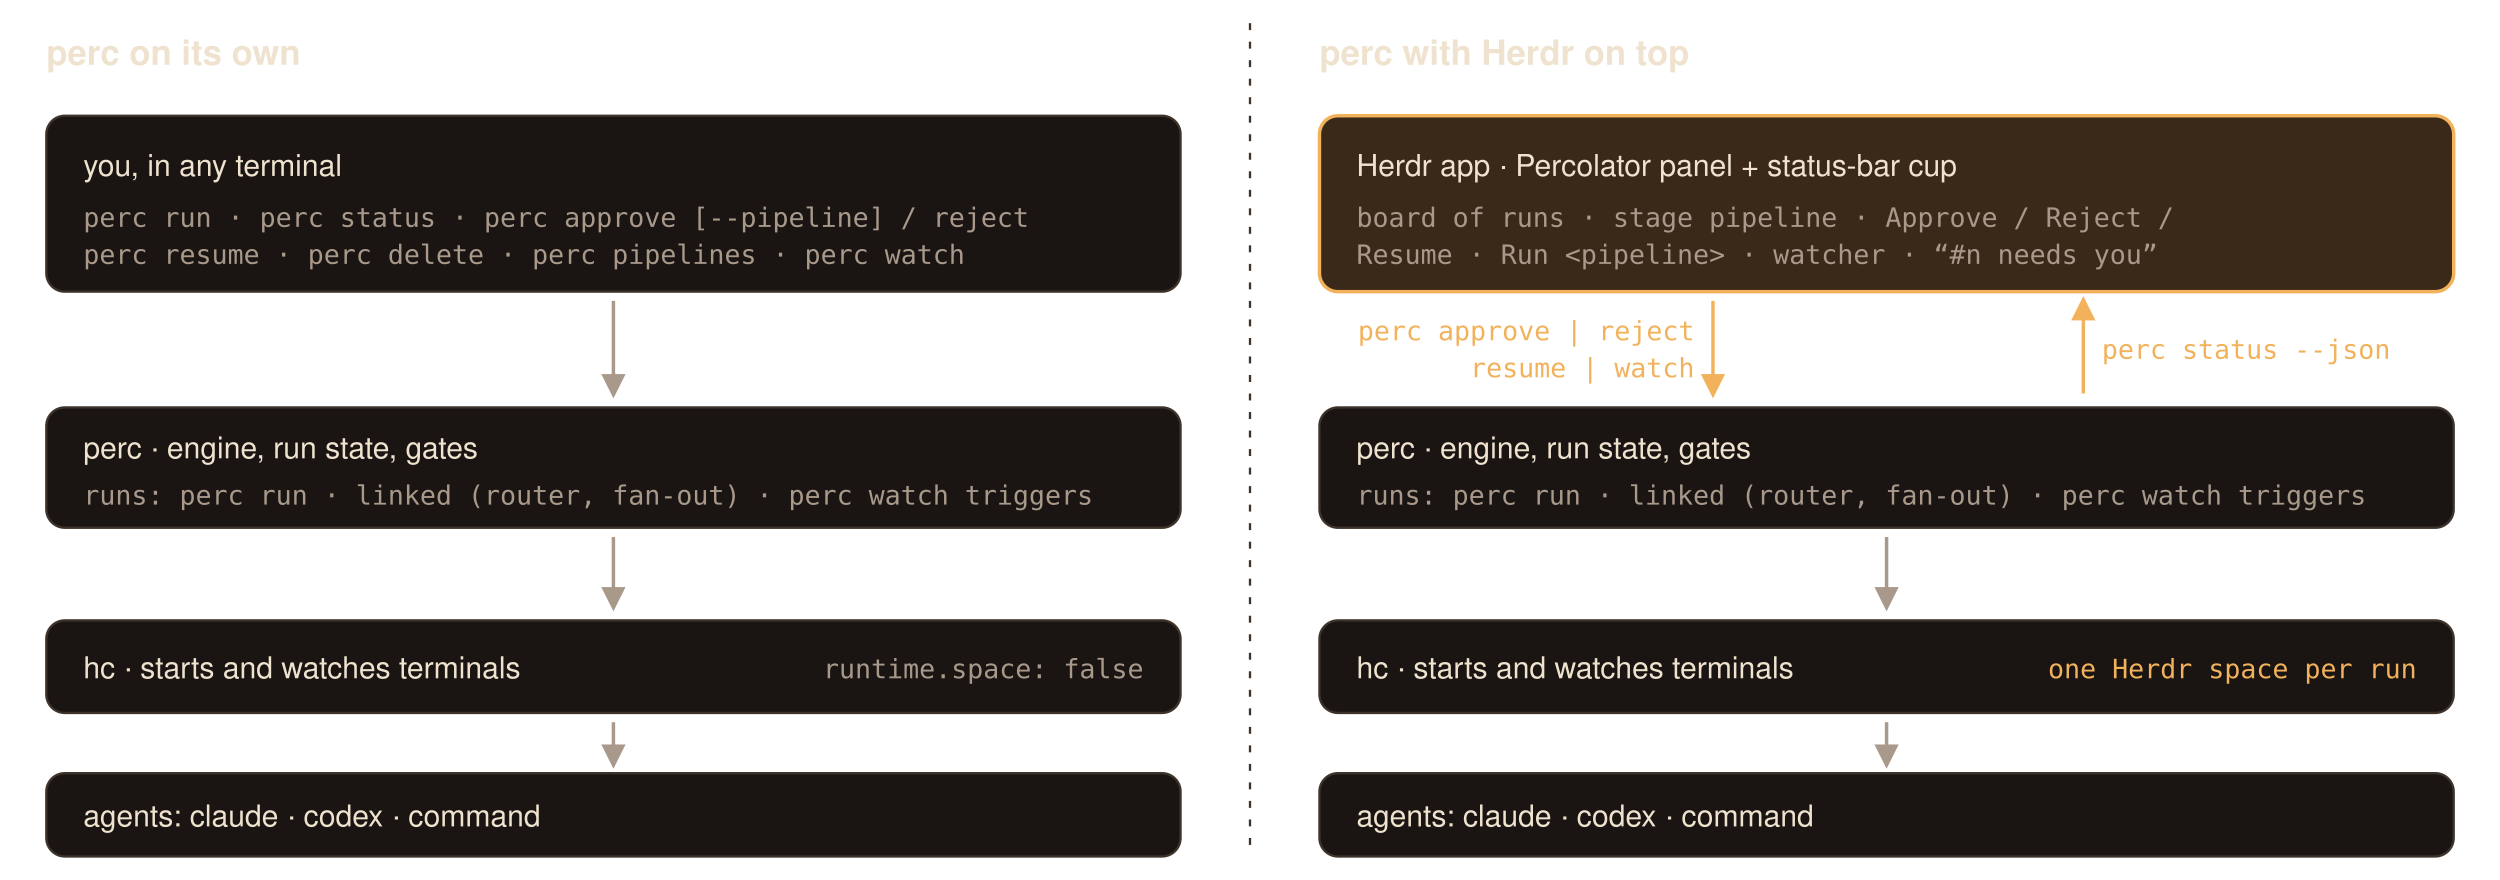
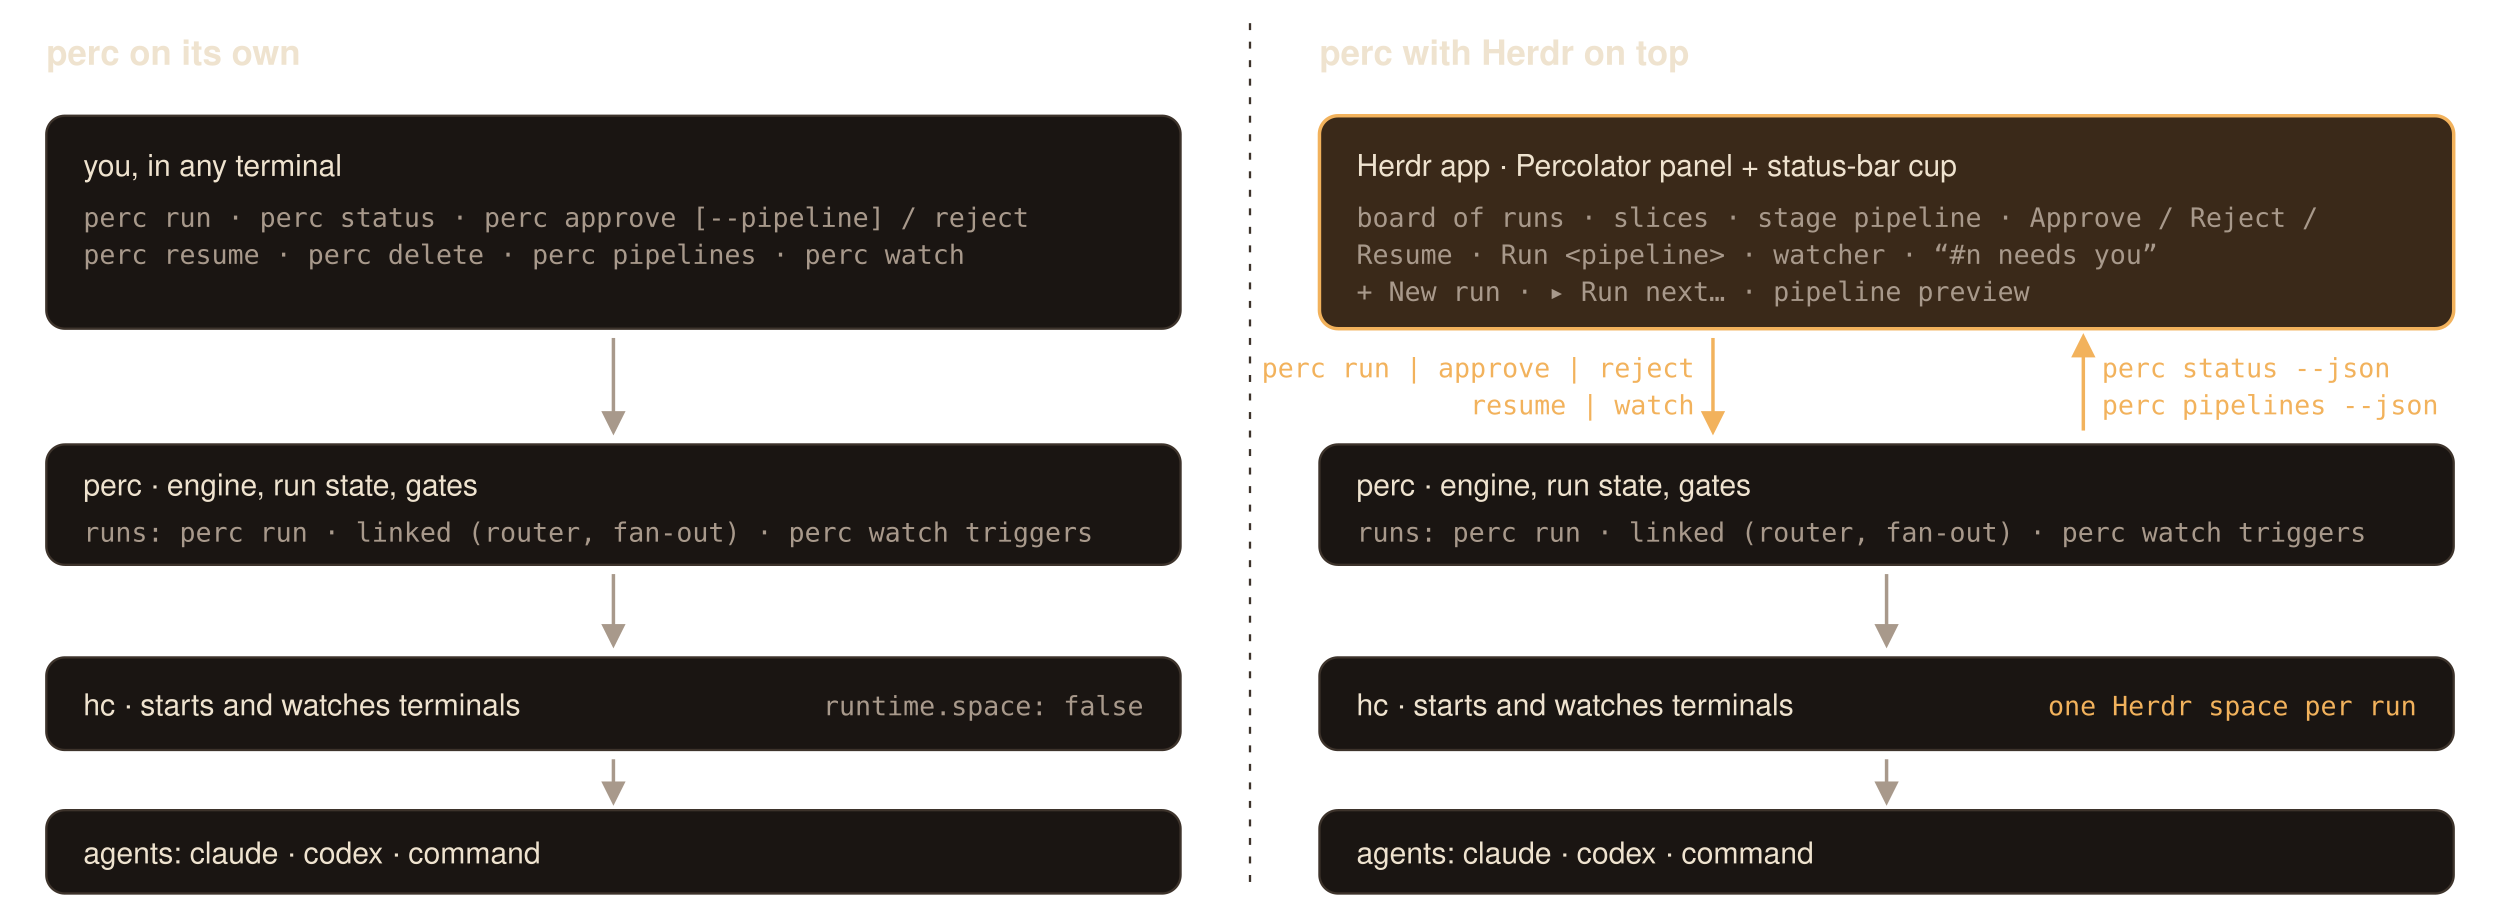
- <svg xmlns="http://www.w3.org/2000/svg" viewBox="0 0 1080 380" width="1080" height="380" role="img" aria-label="Two setups side by side. On its own you drive perc from a terminal: perc run, status, approve or reject (with --pipeline at a router's pick-pipeline gate), resume, delete, pipelines and watch. With Herdr, the panel and cup read perc status --json and run perc approve (with --pipeline from a Run pipeline button), reject, resume and watch for you. In both, perc starts runs from perc run, from a router's route step or a fan-out as linked runs, and from triggers while perc watch runs; hc and the agents are the same in both.">
+ <svg xmlns="http://www.w3.org/2000/svg" viewBox="0 0 1080 396" width="1080" height="396" role="img" aria-label="Two setups side by side. On its own you drive perc from a terminal: perc run, status, approve or reject (with --pipeline at a router's pick-pipeline gate), resume, delete, pipelines and watch. With Herdr, the panel and cup read perc status --json and perc pipelines --json, and run perc run (from + New run or Run next…), approve (with --pipeline from a Run pipeline button), reject, resume and watch for you. In both, perc starts runs from perc run, from a router's route step or a fan-out as linked runs, and from triggers while perc watch runs; hc and the agents are the same in both.">
  <style>
.ink{fill:#efe3cf}.mut{fill:#a8998b}.acc{fill:#f2b25c}.wait{fill:#f07a62}.pass{fill:#6f9cf0}.surf{fill:#1a1512}
.s-line{stroke:#3d332b}.s-mut{stroke:#a8998b}.s-acc{stroke:#f2b25c}.s-wait{stroke:#f07a62}.s-ink{stroke:#efe3cf}.s-pass{stroke:#6f9cf0}
.box{fill:#1a1512;stroke:#3d332b}.box-acc{fill:#3a2919;stroke:#f2b25c}
.t12{font:600 12px -apple-system, 'Segoe UI', Helvetica, Arial, sans-serif;letter-spacing:.06em}.t13{font:500 13px -apple-system, 'Segoe UI', Helvetica, Arial, sans-serif}.hd{font:700 15px -apple-system, 'Segoe UI', Helvetica, Arial, sans-serif}.tm{font:11.5px ui-monospace, SFMono-Regular, 'Cascadia Code', Consolas, monospace}
</style>
  <defs>
    <marker id="am" viewBox="0 0 10 10" refX="8" refY="5" markerWidth="7" markerHeight="7" orient="auto-start-reverse">
      <path d="M0 0L10 5L0 10z" class="mut" />
    </marker>
    <marker id="aa" viewBox="0 0 10 10" refX="8" refY="5" markerWidth="7" markerHeight="7" orient="auto-start-reverse">
      <path d="M0 0L10 5L0 10z" class="acc" />
    </marker>
    <marker id="aw" viewBox="0 0 10 10" refX="8" refY="5" markerWidth="7" markerHeight="7" orient="auto-start-reverse">
      <path d="M0 0L10 5L0 10z" class="wait" />
    </marker>
  </defs>
  <text x="20" y="28" class="hd ink">perc on its own</text>
  <text x="570" y="28" class="hd ink">perc with Herdr on top</text>
-   <line x1="540" y1="10" x2="540" y2="370" class="s-line" stroke-dasharray="3 5" />
-   <rect x="20" y="50" width="490" height="76" rx="8" class="box" />
+   <line x1="540" y1="10" x2="540" y2="386" class="s-line" stroke-dasharray="3 5" />
+   <rect x="20" y="50" width="490" height="92" rx="8" class="box" />
  <text x="36" y="76" class="t13 ink">you, in any terminal</text>
  <text x="36" y="98" class="tm mut">perc run · perc status · perc approve [--pipeline] / reject</text>
  <text x="36" y="114" class="tm mut">perc resume · perc delete · perc pipelines · perc watch</text>
-   <line x1="265" y1="130" x2="265" y2="170" class="s-mut" stroke-width="1.5" marker-end="url(#am)" />
-   <rect x="570" y="50" width="490" height="76" rx="8" class="box-acc" stroke-width="1.5" />
+   <line x1="265" y1="146" x2="265" y2="186" class="s-mut" stroke-width="1.5" marker-end="url(#am)" />
+   <rect x="570" y="50" width="490" height="92" rx="8" class="box-acc" stroke-width="1.5" />
  <text x="586" y="76" class="t13 ink">Herdr app · Percolator panel + status-bar cup</text>
-   <text x="586" y="98" class="tm mut">board of runs · stage pipeline · Approve / Reject /</text>
+   <text x="586" y="98" class="tm mut">board of runs · slices · stage pipeline · Approve / Reject /</text>
  <text x="586" y="114" class="tm mut">Resume · Run &lt;pipeline&gt; · watcher · “#n needs you”</text>
-   <line x1="740" y1="130" x2="740" y2="170" class="s-acc" stroke-width="1.5" marker-end="url(#aa)" />
-   <text x="732" y="147" class="tm acc" text-anchor="end">perc approve | reject</text>
-   <text x="732" y="163" class="tm acc" text-anchor="end">resume | watch</text>
-   <line x1="900" y1="170" x2="900" y2="130" class="s-acc" stroke-width="1.5" marker-end="url(#aa)" />
-   <text x="908" y="155" class="tm acc">perc status --json</text>
-   <rect x="20" y="176" width="490" height="52" rx="8" class="box" />
-   <text x="36" y="198" class="t13 ink">perc · engine, run state, gates</text>
-   <text x="36" y="218" class="tm mut">runs: perc run · linked (router, fan-out) · perc watch triggers</text>
-   <line x1="265" y1="232" x2="265" y2="262" class="s-mut" stroke-width="1.5" marker-end="url(#am)" />
-   <rect x="20" y="268" width="490" height="40" rx="8" class="box" />
-   <text x="36" y="293" class="t13 ink">hc · starts and watches terminals</text>
-   <line x1="265" y1="312" x2="265" y2="330" class="s-mut" stroke-width="1.5" marker-end="url(#am)" />
-   <rect x="20" y="334" width="490" height="36" rx="8" class="box" />
-   <text x="36" y="357" class="t13 ink">agents: claude · codex · command</text>
-   <rect x="570" y="176" width="490" height="52" rx="8" class="box" />
-   <text x="586" y="198" class="t13 ink">perc · engine, run state, gates</text>
-   <text x="586" y="218" class="tm mut">runs: perc run · linked (router, fan-out) · perc watch triggers</text>
-   <line x1="815" y1="232" x2="815" y2="262" class="s-mut" stroke-width="1.5" marker-end="url(#am)" />
-   <rect x="570" y="268" width="490" height="40" rx="8" class="box" />
-   <text x="586" y="293" class="t13 ink">hc · starts and watches terminals</text>
-   <line x1="815" y1="312" x2="815" y2="330" class="s-mut" stroke-width="1.5" marker-end="url(#am)" />
-   <rect x="570" y="334" width="490" height="36" rx="8" class="box" />
-   <text x="586" y="357" class="t13 ink">agents: claude · codex · command</text>
-   <text x="494" y="293" class="tm mut" text-anchor="end">runtime.space: false</text>
-   <text x="1044" y="293" class="tm acc" text-anchor="end">one Herdr space per run</text>
+   <text x="586" y="130" class="tm mut">+ New run · ▸ Run next… · pipeline preview</text>
+   <line x1="740" y1="146" x2="740" y2="186" class="s-acc" stroke-width="1.5" marker-end="url(#aa)" />
+   <text x="732" y="163" class="tm acc" text-anchor="end">perc run | approve | reject</text>
+   <text x="732" y="179" class="tm acc" text-anchor="end">resume | watch</text>
+   <line x1="900" y1="186" x2="900" y2="146" class="s-acc" stroke-width="1.5" marker-end="url(#aa)" />
+   <text x="908" y="163" class="tm acc">perc status --json</text>
+   <text x="908" y="179" class="tm acc">perc pipelines --json</text>
+   <rect x="20" y="192" width="490" height="52" rx="8" class="box" />
+   <text x="36" y="214" class="t13 ink">perc · engine, run state, gates</text>
+   <text x="36" y="234" class="tm mut">runs: perc run · linked (router, fan-out) · perc watch triggers</text>
+   <line x1="265" y1="248" x2="265" y2="278" class="s-mut" stroke-width="1.5" marker-end="url(#am)" />
+   <rect x="20" y="284" width="490" height="40" rx="8" class="box" />
+   <text x="36" y="309" class="t13 ink">hc · starts and watches terminals</text>
+   <line x1="265" y1="328" x2="265" y2="346" class="s-mut" stroke-width="1.5" marker-end="url(#am)" />
+   <rect x="20" y="350" width="490" height="36" rx="8" class="box" />
+   <text x="36" y="373" class="t13 ink">agents: claude · codex · command</text>
+   <rect x="570" y="192" width="490" height="52" rx="8" class="box" />
+   <text x="586" y="214" class="t13 ink">perc · engine, run state, gates</text>
+   <text x="586" y="234" class="tm mut">runs: perc run · linked (router, fan-out) · perc watch triggers</text>
+   <line x1="815" y1="248" x2="815" y2="278" class="s-mut" stroke-width="1.5" marker-end="url(#am)" />
+   <rect x="570" y="284" width="490" height="40" rx="8" class="box" />
+   <text x="586" y="309" class="t13 ink">hc · starts and watches terminals</text>
+   <line x1="815" y1="328" x2="815" y2="346" class="s-mut" stroke-width="1.5" marker-end="url(#am)" />
+   <rect x="570" y="350" width="490" height="36" rx="8" class="box" />
+   <text x="586" y="373" class="t13 ink">agents: claude · codex · command</text>
+   <text x="494" y="309" class="tm mut" text-anchor="end">runtime.space: false</text>
+   <text x="1044" y="309" class="tm acc" text-anchor="end">one Herdr space per run</text>
</svg>
